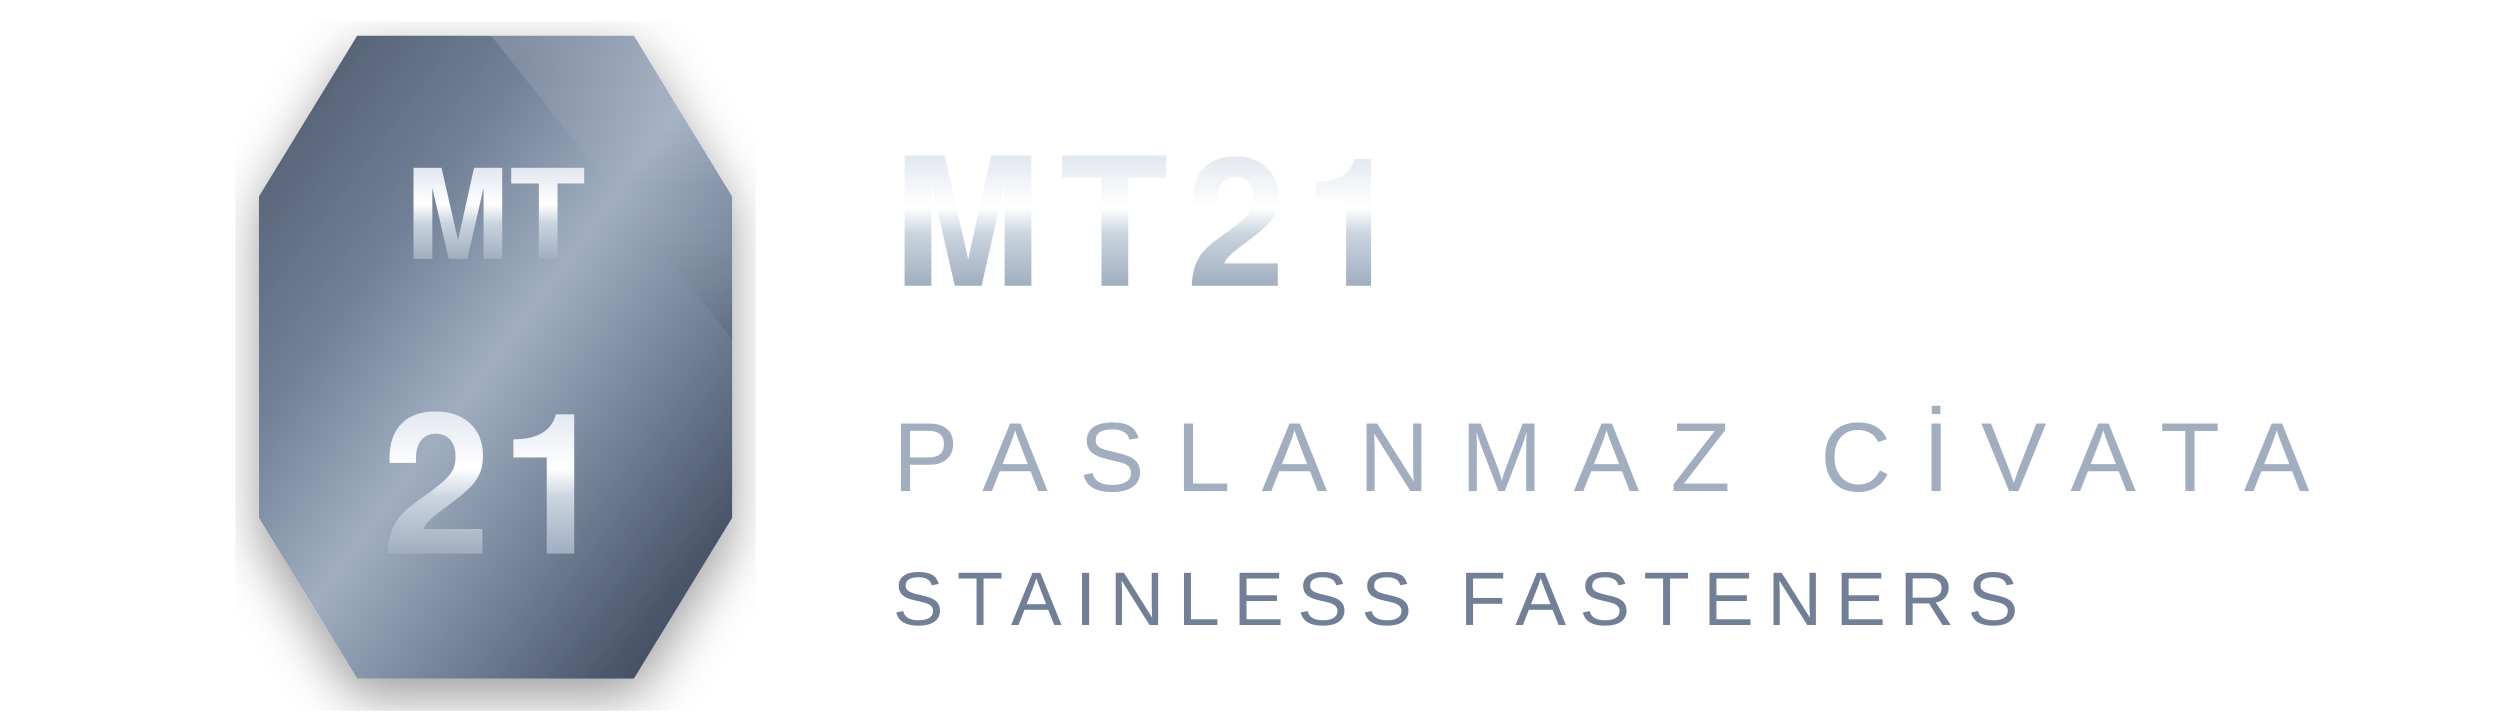
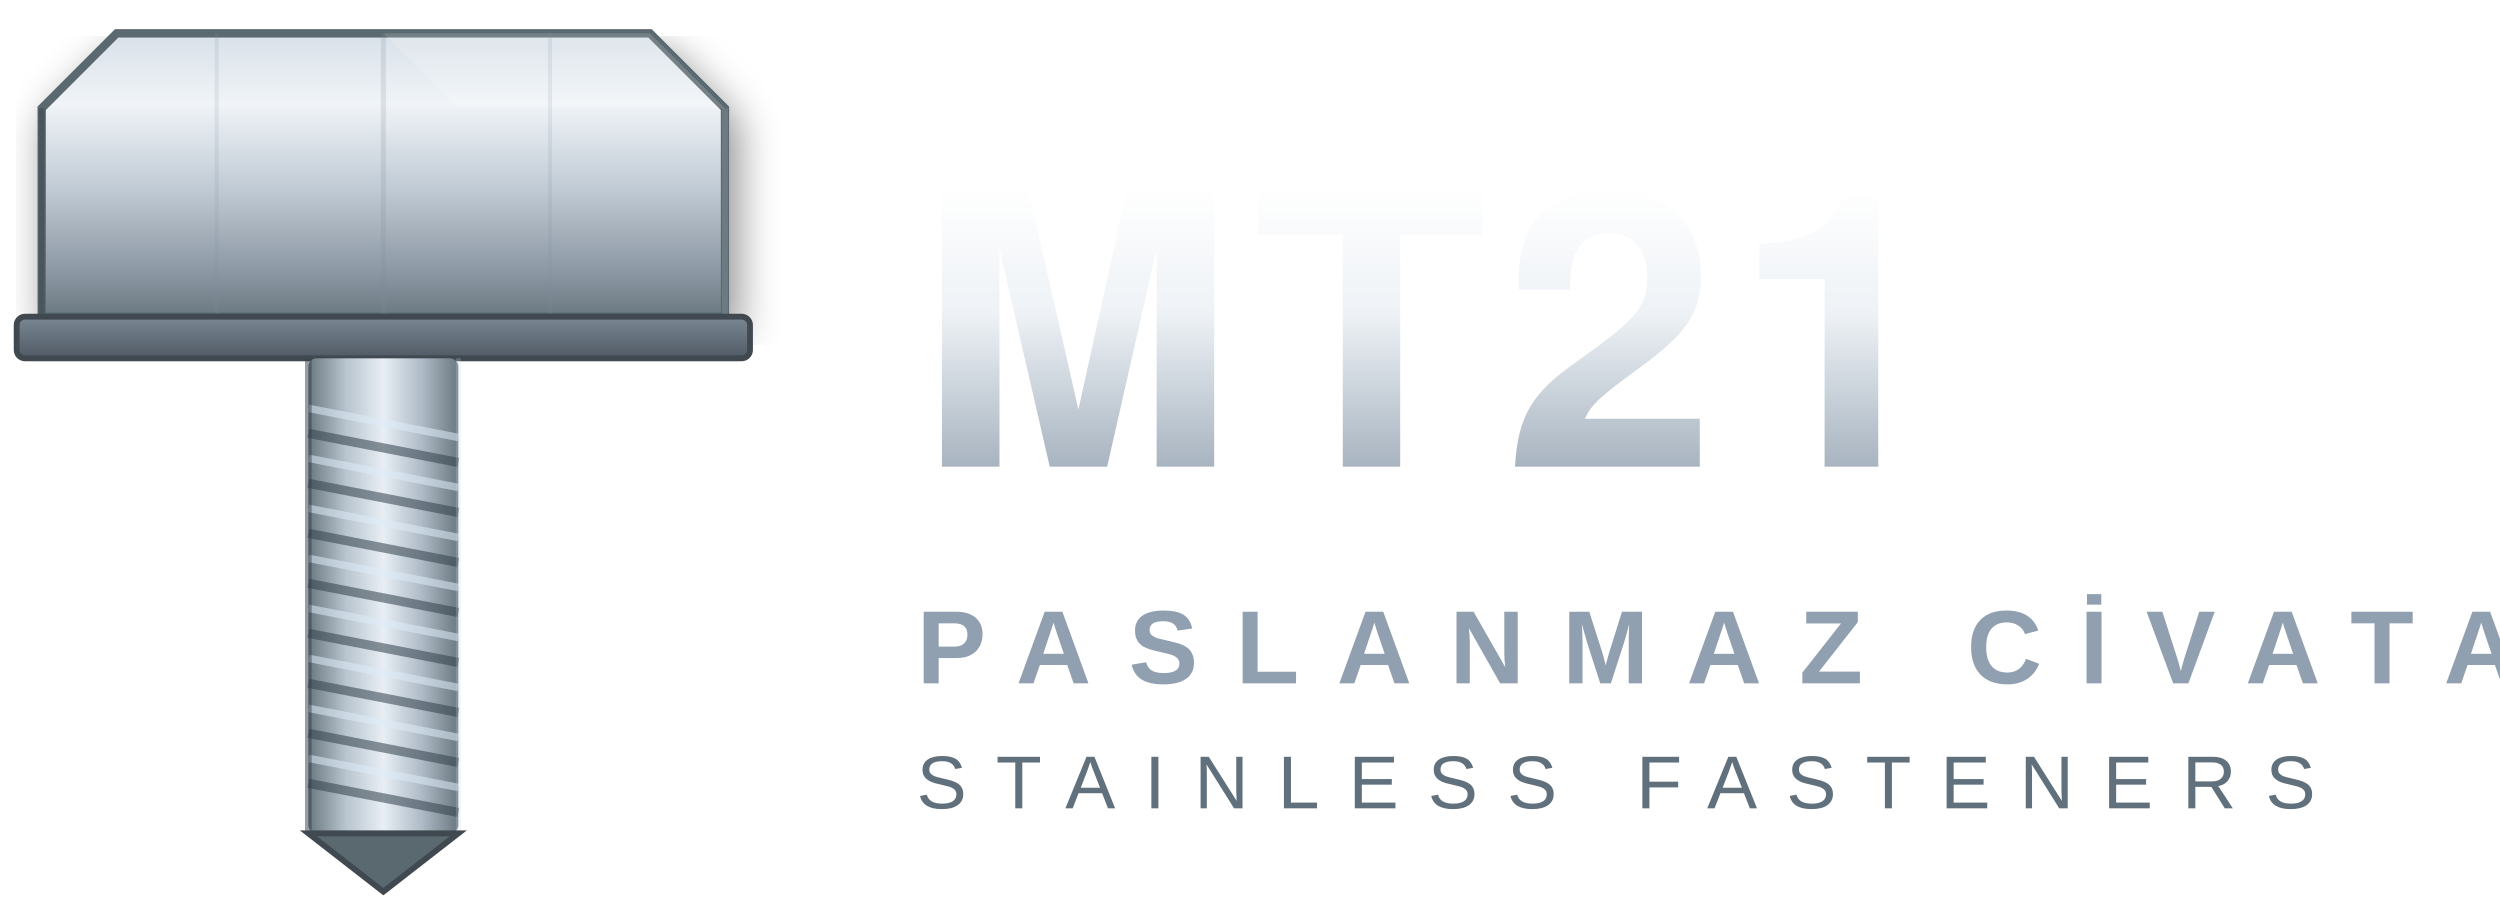
- <svg xmlns="http://www.w3.org/2000/svg" viewBox="0 0 280 80" width="280" height="80">
+ <svg xmlns="http://www.w3.org/2000/svg" viewBox="0 0 300 108" width="300" height="108">
  <defs>
-     <linearGradient id="metalGrad" x1="0%" y1="0%" x2="100%" y2="100%">
-       <stop offset="0%" style="stop-color:#4A5568;stop-opacity:1" />
-       <stop offset="30%" style="stop-color:#718096;stop-opacity:1" />
-       <stop offset="50%" style="stop-color:#A0AEC0;stop-opacity:1" />
-       <stop offset="70%" style="stop-color:#718096;stop-opacity:1" />
-       <stop offset="100%" style="stop-color:#2D3748;stop-opacity:1" />
+     <linearGradient id="headGrad" x1="0%" y1="0%" x2="0%" y2="100%">
+       <stop offset="0%" stop-color="#D8E0E8" />
+       <stop offset="25%" stop-color="#F0F4F8" />
+       <stop offset="55%" stop-color="#C0CAD4" />
+       <stop offset="85%" stop-color="#8A96A2" />
+       <stop offset="100%" stop-color="#6A7880" />
+     </linearGradient>
+     <linearGradient id="shankGrad" x1="0%" y1="0%" x2="100%" y2="0%">
+       <stop offset="0%" stop-color="#6A7880" />
+       <stop offset="25%" stop-color="#B8C4CE" />
+       <stop offset="50%" stop-color="#E8EEF4" />
+       <stop offset="75%" stop-color="#B0BCC8" />
+       <stop offset="100%" stop-color="#6A7880" />
+     </linearGradient>
+     <linearGradient id="washerGrad" x1="0%" y1="0%" x2="0%" y2="100%">
+       <stop offset="0%" stop-color="#7A8894" />
+       <stop offset="100%" stop-color="#505A64" />
+     </linearGradient>
+     <linearGradient id="textGrad" x1="0%" y1="0%" x2="0%" y2="100%">
+       <stop offset="0%" stop-color="#FFFFFF" />
+       <stop offset="45%" stop-color="#EEF2F6" />
+       <stop offset="100%" stop-color="#A8B4C0" />
    </linearGradient>
    <linearGradient id="blueGrad" x1="0%" y1="0%" x2="100%" y2="0%">
-       <stop offset="0%" style="stop-color:#2B6CB0;stop-opacity:1" />
-       <stop offset="100%" style="stop-color:#4299E1;stop-opacity:1" />
+       <stop offset="0%" stop-color="#3A6A9A" />
+       <stop offset="100%" stop-color="#5A9ACA" />
    </linearGradient>
-     <linearGradient id="textGrad" x1="0%" y1="0%" x2="0%" y2="100%">
-       <stop offset="0%" style="stop-color:#E2E8F0;stop-opacity:1" />
-       <stop offset="40%" style="stop-color:#FFFFFF;stop-opacity:1" />
-       <stop offset="60%" style="stop-color:#CBD5E0;stop-opacity:1" />
-       <stop offset="100%" style="stop-color:#A0AEC0;stop-opacity:1" />
-     </linearGradient>
-     <linearGradient id="shineGrad" x1="0%" y1="0%" x2="0%" y2="100%">
-       <stop offset="0%" style="stop-color:#FFFFFF;stop-opacity:0.15" />
-       <stop offset="50%" style="stop-color:#FFFFFF;stop-opacity:0" />
-       <stop offset="100%" style="stop-color:#000000;stop-opacity:0.1" />
-     </linearGradient>
-     <filter id="shadow" x="-5%" y="-5%" width="110%" height="110%">
-       <feDropShadow dx="0" dy="2" stdDeviation="3" flood-color="#000000" flood-opacity="0.4" />
+     <filter id="boltDrop" x="-5%" y="-5%" width="115%" height="115%">
+       <feDropShadow dx="1" dy="2" stdDeviation="2.5" flood-color="#000" flood-opacity="0.45" />
    </filter>
-     <clipPath id="hexClip">
-       <polygon points="40,5 70,5 80,20 80,60 70,75 40,75 30,60 30,20" />
-     </clipPath>
+     <filter id="headShine">
+       <feGaussianBlur in="SourceGraphic" stdDeviation="1" />
+     </filter>
  </defs>
-   <polygon points="40,4 71,4 82,22 82,58 71,76 40,76 29,58 29,22" fill="url(#metalGrad)" filter="url(#shadow)" />
-   <polygon points="40,4 71,4 82,22 82,38 55,4" fill="url(#shineGrad)" />
-   <line x1="29" y1="39" x2="82" y2="39" stroke="url(#blueGrad)" stroke-width="2.5" opacity="0.8" />
-   <text x="55.5" y="29" font-family="'Arial Black', 'Helvetica Neue', sans-serif" font-size="14" font-weight="900" fill="url(#textGrad)" text-anchor="middle" letter-spacing="0">MT</text>
-   <text x="55.5" y="62" font-family="'Arial Black', 'Helvetica Neue', sans-serif" font-size="22" font-weight="900" fill="url(#textGrad)" text-anchor="middle" letter-spacing="1">21</text>
-   <text x="100" y="32" font-family="'Arial Black', 'Helvetica Neue', sans-serif" font-size="20" font-weight="900" fill="url(#textGrad)" letter-spacing="2">MT21</text>
-   <line x1="100" y1="38" x2="272" y2="38" stroke="url(#blueGrad)" stroke-width="1.5" />
-   <text x="100" y="55" font-family="'Arial', 'Helvetica Neue', sans-serif" font-size="11" font-weight="400" fill="#A0AEC0" letter-spacing="3.5">PASLANMAZ CİVATA</text>
-   <text x="100" y="70" font-family="'Arial', sans-serif" font-size="8.5" font-weight="300" fill="#718096" letter-spacing="1.5">STAINLESS FASTENERS</text>
+   <path d="M 14,4 L 78,4 L 87,13 L 87,38 L 5,38 L 5,13 Z" fill="url(#headGrad)" stroke="#5A6870" stroke-width="1" filter="url(#boltDrop)" />
+   <path d="M 14,4 L 78,4 L 87,13 L 55,13 L 46,4 Z" fill="rgba(255,255,255,0.16)" />
+   <line x1="5" y1="13" x2="5" y2="38" stroke="rgba(0,0,0,0.18)" stroke-width="0.7" />
+   <line x1="87" y1="13" x2="87" y2="38" stroke="rgba(255,255,255,0.12)" stroke-width="0.7" />
+   <line x1="46" y1="4" x2="46" y2="38" stroke="rgba(120,140,160,0.20)" stroke-width="0.6" />
+   <line x1="26" y1="4" x2="26" y2="38" stroke="rgba(120,140,160,0.15)" stroke-width="0.5" />
+   <line x1="66" y1="4" x2="66" y2="38" stroke="rgba(120,140,160,0.15)" stroke-width="0.5" />
+   <rect x="2" y="38" width="88" height="5" rx="1" fill="url(#washerGrad)" stroke="#404850" stroke-width="0.7" />
+   <rect x="37" y="43" width="18" height="57" rx="1" fill="url(#shankGrad)" />
+   <line x1="37" y1="49" x2="55" y2="52.5" stroke="rgba(220,234,248,0.55)" stroke-width="0.9" />
+   <line x1="37" y1="55" x2="55" y2="58.5" stroke="rgba(220,234,248,0.55)" stroke-width="0.9" />
+   <line x1="37" y1="61" x2="55" y2="64.5" stroke="rgba(220,234,248,0.55)" stroke-width="0.9" />
+   <line x1="37" y1="67" x2="55" y2="70.5" stroke="rgba(220,234,248,0.55)" stroke-width="0.9" />
+   <line x1="37" y1="73" x2="55" y2="76.5" stroke="rgba(220,234,248,0.55)" stroke-width="0.9" />
+   <line x1="37" y1="79" x2="55" y2="82.5" stroke="rgba(220,234,248,0.55)" stroke-width="0.9" />
+   <line x1="37" y1="85" x2="55" y2="88.5" stroke="rgba(220,234,248,0.55)" stroke-width="0.9" />
+   <line x1="37" y1="91" x2="55" y2="94.5" stroke="rgba(220,234,248,0.55)" stroke-width="0.9" />
+   <line x1="37" y1="52" x2="55" y2="55.5" stroke="rgba(50,65,75,0.55)" stroke-width="1.1" />
+   <line x1="37" y1="58" x2="55" y2="61.5" stroke="rgba(50,65,75,0.55)" stroke-width="1.1" />
+   <line x1="37" y1="64" x2="55" y2="67.5" stroke="rgba(50,65,75,0.55)" stroke-width="1.1" />
+   <line x1="37" y1="70" x2="55" y2="73.5" stroke="rgba(50,65,75,0.55)" stroke-width="1.1" />
+   <line x1="37" y1="76" x2="55" y2="79.5" stroke="rgba(50,65,75,0.55)" stroke-width="1.1" />
+   <line x1="37" y1="82" x2="55" y2="85.5" stroke="rgba(50,65,75,0.55)" stroke-width="1.1" />
+   <line x1="37" y1="88" x2="55" y2="91.5" stroke="rgba(50,65,75,0.55)" stroke-width="1.1" />
+   <line x1="37" y1="94" x2="55" y2="97.5" stroke="rgba(50,65,75,0.55)" stroke-width="1.1" />
+   <line x1="37" y1="43" x2="37" y2="100" stroke="rgba(50,65,75,0.5)" stroke-width="0.8" />
+   <line x1="55" y1="43" x2="55" y2="100" stroke="rgba(200,220,235,0.25)" stroke-width="0.6" />
+   <path d="M 37,100 L 46,107 L 55,100 Z" fill="#5A6870" stroke="#404850" stroke-width="0.7" />
+   <text x="110" y="56" font-family="'Arial Black','Impact','Helvetica Neue',sans-serif" font-size="46" font-weight="900" fill="url(#textGrad)" letter-spacing="2">MT21</text>
+   <line x1="108" y1="65" x2="296" y2="65" stroke="url(#blueGrad)" stroke-width="1.8" />
+   <text x="110" y="82" font-family="'Arial','Helvetica Neue',sans-serif" font-size="12.5" font-weight="600" fill="#90A0B0" letter-spacing="4.5">PASLANMAZ CİVATA</text>
+   <text x="110" y="97" font-family="'Arial','Helvetica Neue',sans-serif" font-size="9" font-weight="400" fill="#60707C" letter-spacing="3.5">STAINLESS FASTENERS</text>
</svg>
